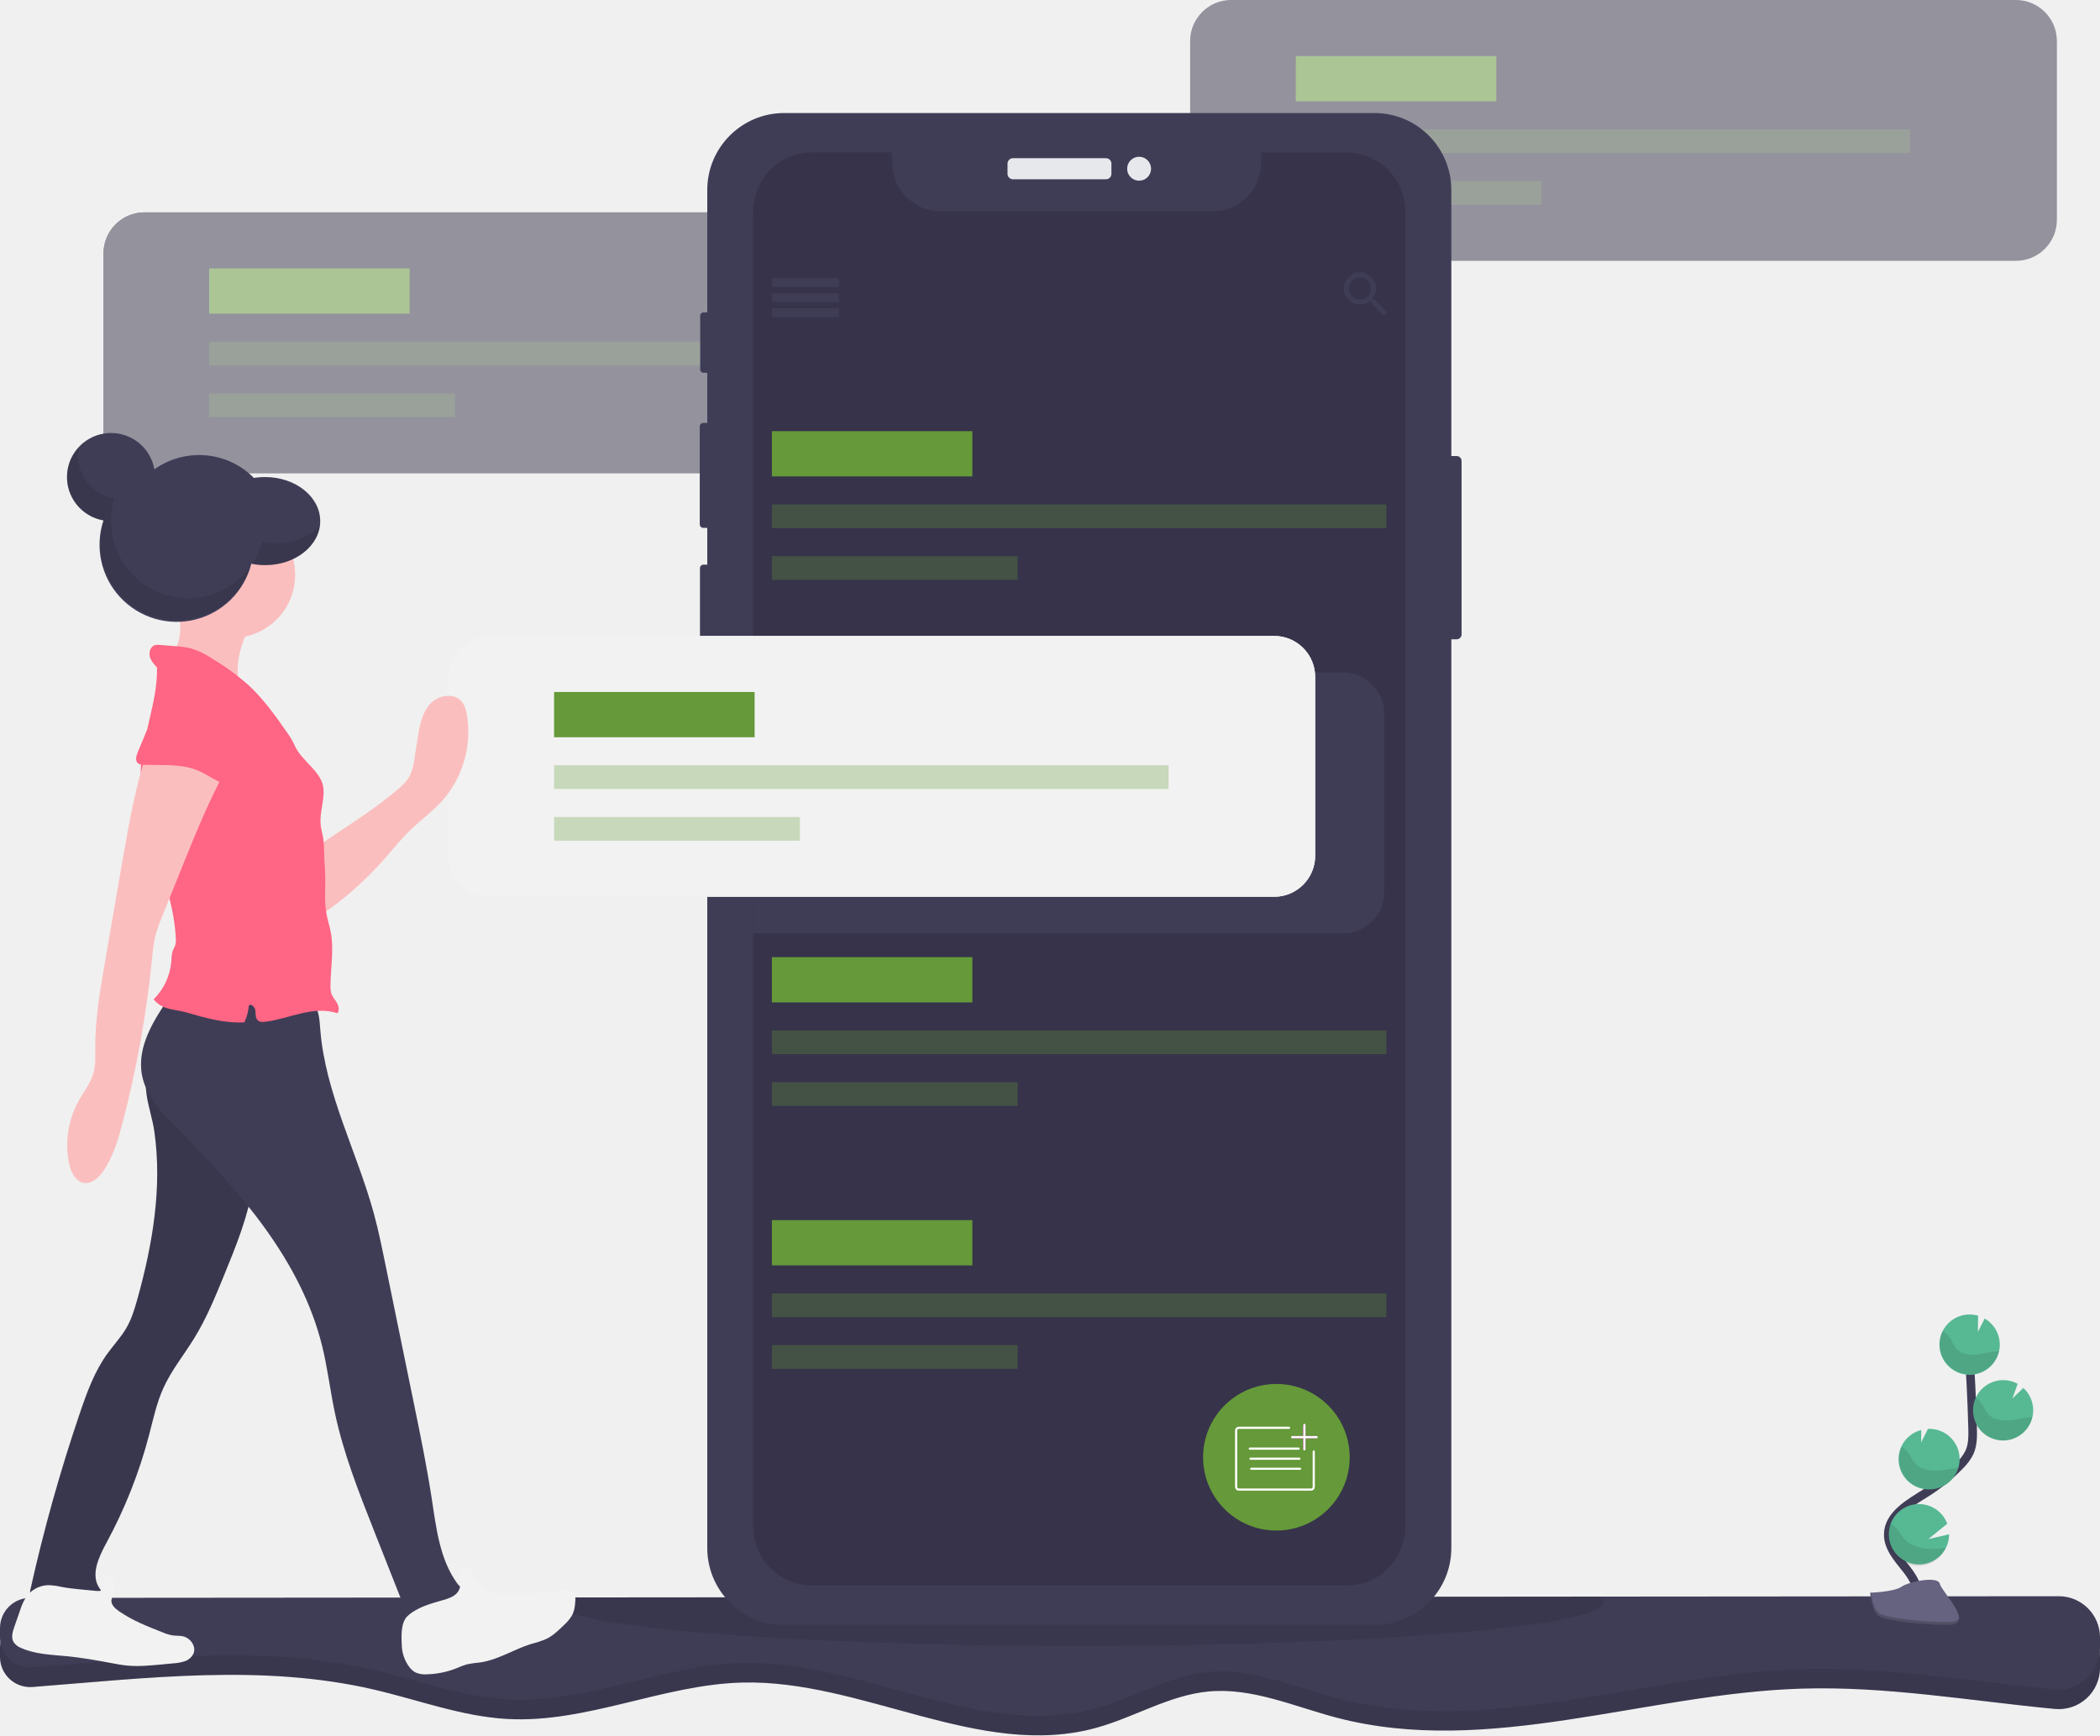
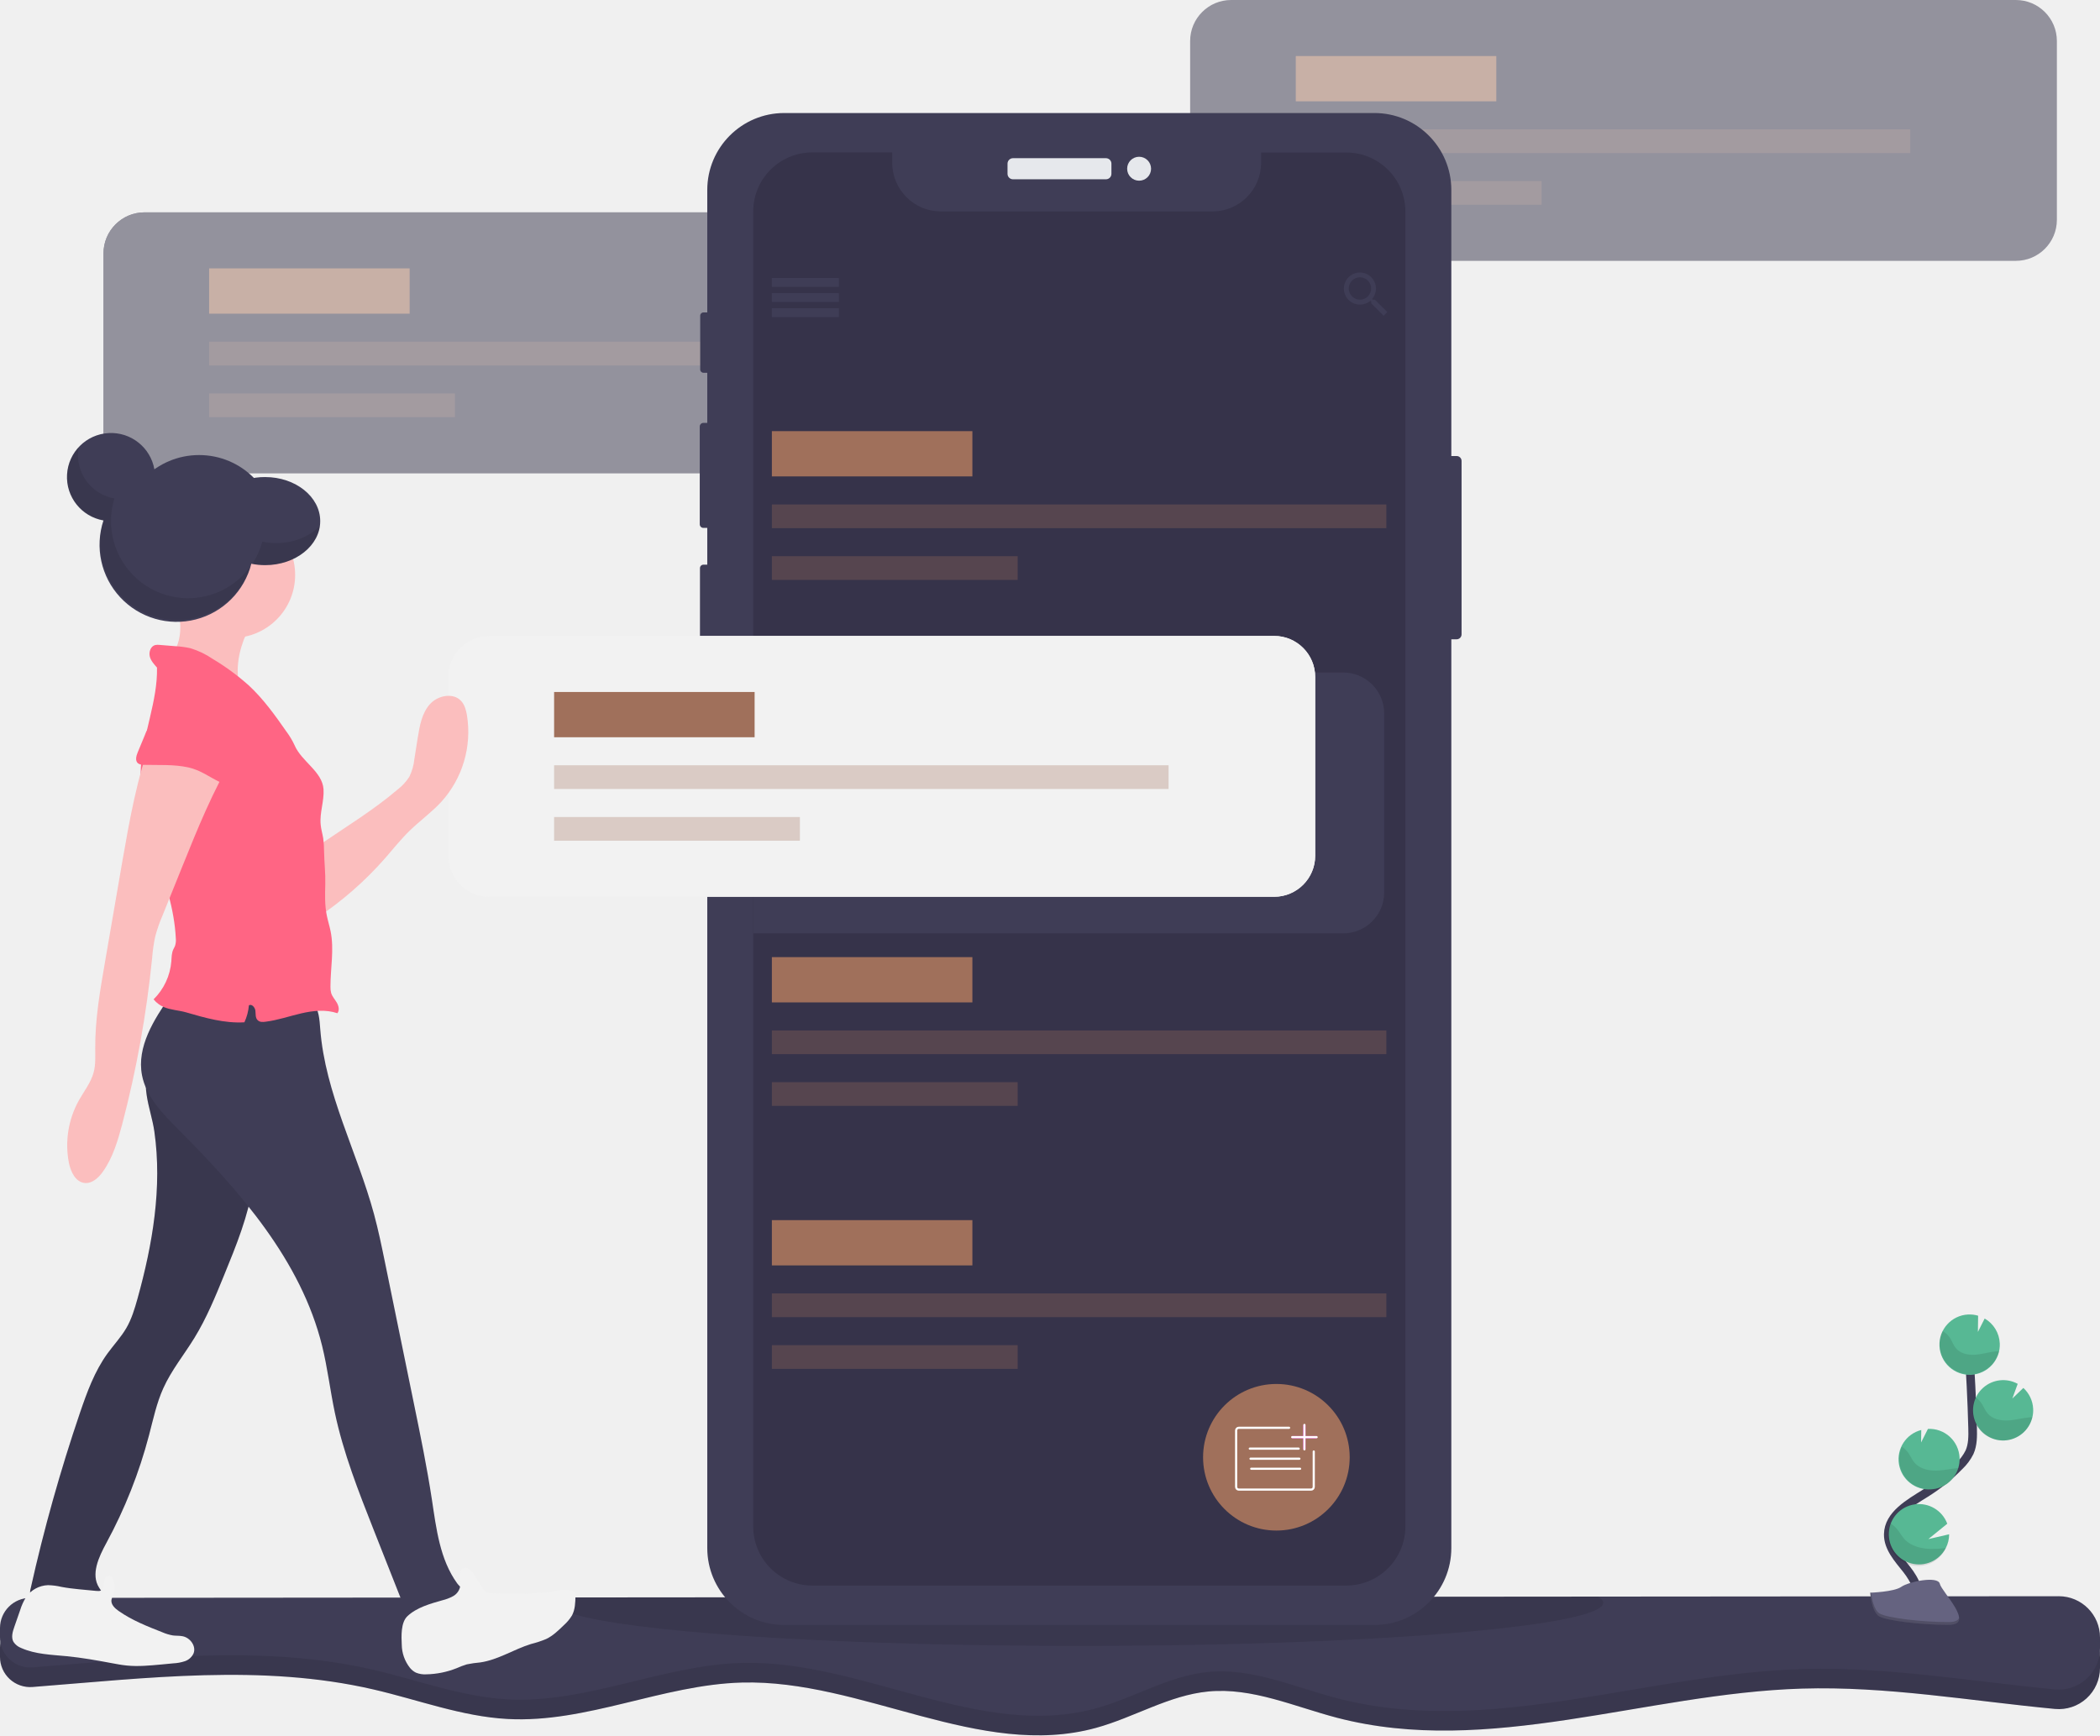
<svg xmlns="http://www.w3.org/2000/svg" id="ada6f7ae-8394-4767-8700-18704e9e9034" data-name="Layer 1" width="974" height="805.02" viewBox="0 0 974 805.02">
  <path d="M1087,816.24v5a19.11,19.11,0,0,1-20.91,19c-39.15-3.72-78.12-10.64-117.4-9.43-72.42,2.21-145.44,31.83-215.54,13.53-19.77-5.16-39.32-14.13-59.66-12.2-18.25,1.73-34.49,12.05-52.17,16.89C567.55,863.79,512.8,826.49,457.06,828c-36.74,1-71.92,18.89-108.62,16.9-21.27-1.14-41.53-8.92-62.28-13.71-51.66-11.94-104.86-5.27-158.09-1.13A14,14,0,0,1,113,816.13v-4.28a14,14,0,0,1,14-14l940.92-.76A19.11,19.11,0,0,1,1087,816.24Z" transform="translate(-113 -47.49)" fill="#3f3d56" />
  <path d="M1087,816.24v5a19.11,19.11,0,0,1-20.91,19c-39.15-3.72-78.12-10.64-117.4-9.43-72.42,2.21-145.44,31.83-215.54,13.53-19.77-5.16-39.32-14.13-59.66-12.2-18.25,1.73-34.49,12.05-52.17,16.89C567.55,863.79,512.8,826.49,457.06,828c-36.74,1-71.92,18.89-108.62,16.9-21.27-1.14-41.53-8.92-62.28-13.71-51.66-11.94-104.86-5.27-158.09-1.13A14,14,0,0,1,113,816.13v-4.28a14,14,0,0,1,14-14l940.92-.76A19.11,19.11,0,0,1,1087,816.24Z" transform="translate(-113 -47.49)" opacity="0.1" />
  <path d="M1087,807.1v5a20.39,20.39,0,0,1-.11,2.08,19.11,19.11,0,0,1-20.8,17c-39.15-3.73-78.12-10.65-117.4-9.44-72.42,2.22-145.44,31.84-215.54,13.53-19.77-5.16-39.32-14.13-59.66-12.2-18.25,1.73-34.49,12.05-52.17,16.9-53.77,14.72-108.52-22.58-164.26-21.08-36.74,1-71.92,18.89-108.62,16.91-21.27-1.15-41.53-8.92-62.28-13.72-51.65-11.93-104.86-5.26-158.09-1.12a14,14,0,0,1-14.86-11.5A13.7,13.7,0,0,1,113,807v-4.28a14,14,0,0,1,14-14l235.83-.19,481.81-.4,223.28-.18A19.11,19.11,0,0,1,1087,807.1Z" transform="translate(-113 -47.49)" fill="#3f3d56" />
  <path d="M856.59,791c0,2.21-4.36,4.33-12.4,6.32C812,805.27,721,811,613.59,811c-105.67,0-195.58-5.55-229-13.31-9-2.09-14-4.34-14-6.69,0-.82.6-1.63,1.78-2.43l481.81-.4C855.77,789.1,856.59,790,856.59,791Z" transform="translate(-113 -47.49)" opacity="0.1" />
  <g opacity="0.5">
    <rect x="552" width="402" height="121" rx="19.03" fill="#36334a" />
-     <rect x="601" y="26" width="93" height="21" fill="#659939" />
-     <rect x="601" y="60" width="285" height="11" fill="#659939" opacity="0.3" />
-     <rect x="601" y="84" width="114" height="11" fill="#659939" opacity="0.3" />
+     <rect x="601" y="26" width="93" height="21" fill="#a0705b" />
+     <rect x="601" y="60" width="285" height="11" fill="#a0705b" opacity="0.3" />
+     <rect x="601" y="84" width="114" height="11" fill="#a0705b" opacity="0.3" />
  </g>
  <g opacity="0.5">
    <rect x="48" y="98.51" width="402" height="121" rx="19.03" fill="#36334a" />
    <rect x="97" y="124.51" width="93" height="21" fill="#36334a" />
    <rect x="97" y="158.51" width="285" height="11" fill="#36334a" />
    <rect x="97" y="182.51" width="114" height="11" fill="#36334a" />
    <rect x="48" y="98.51" width="402" height="121" rx="19.03" fill="#36334a" />
-     <rect x="97" y="124.51" width="93" height="21" fill="#659939" />
-     <rect x="97" y="158.51" width="285" height="11" fill="#659939" opacity="0.3" />
-     <rect x="97" y="182.51" width="114" height="11" fill="#659939" opacity="0.3" />
+     <rect x="97" y="124.51" width="93" height="21" fill="#a0705b" />
+     <rect x="97" y="158.51" width="285" height="11" fill="#a0705b" opacity="0.3" />
+     <rect x="97" y="182.51" width="114" height="11" fill="#a0705b" opacity="0.3" />
  </g>
  <rect x="667.58" y="211.54" width="10.31" height="85.02" rx="2.29" fill="#3f3d56" />
  <rect x="324.76" y="144.93" width="5.79" height="27.99" rx="1.5" fill="#3f3d56" />
  <rect x="324.55" y="196.17" width="6.52" height="48.72" rx="1.69" fill="#3f3d56" />
  <rect x="324.65" y="261.94" width="6.21" height="49.14" rx="1.61" fill="#3f3d56" />
  <rect x="328.04" y="52.43" width="345.1" height="701.37" rx="35.69" fill="#3f3d56" />
  <rect x="467.3" y="73.38" width="48.19" height="9.79" rx="2.54" fill="#e6e8ec" />
  <circle cx="528.33" cy="78.27" r="5.55" fill="#e6e8ec" />
  <path d="M764.83,145.6v610A27.41,27.41,0,0,1,737.42,783H489.76a27.41,27.41,0,0,1-27.41-27.4v-610a27.41,27.41,0,0,1,27.41-27.41h37.06V123a22.58,22.58,0,0,0,22.57,22.57h126A22.57,22.57,0,0,0,697.91,123v-4.76h39.51A27.41,27.41,0,0,1,764.83,145.6Z" transform="translate(-113 -47.49)" fill="#36334a" />
  <rect x="358" y="129" width="31" height="4" fill="#3f3d56" />
  <rect x="358" y="136" width="31" height="4" fill="#3f3d56" />
  <rect x="358" y="143" width="31" height="4" fill="#3f3d56" />
  <rect x="358" y="129" width="31" height="4" fill="#3f3d56" />
  <rect x="358" y="136" width="31" height="4" fill="#3f3d56" />
  <rect x="358" y="143" width="31" height="4" fill="#3f3d56" />
  <path d="M750.66,186.49h-.91l-.35-.29a7.61,7.61,0,0,0,1.78-4.89,7.44,7.44,0,1,0-7.4,7.48,7.73,7.73,0,0,0,4.88-1.78l.34.29v.92l5.74,5.75,1.72-1.72Zm-6.88,0a5.18,5.18,0,1,1,5.16-5.18A5.15,5.15,0,0,1,743.78,186.49Z" transform="translate(-113 -47.49)" fill="#3f3d56" />
-   <rect x="358" y="200" width="93" height="21" fill="#659939" />
-   <rect x="358" y="234" width="285" height="11" fill="#659939" opacity="0.3" />
-   <rect x="358" y="258" width="114" height="11" fill="#659939" opacity="0.3" />
-   <rect x="358" y="444" width="93" height="21" fill="#659939" />
-   <rect x="358" y="478" width="285" height="11" fill="#659939" opacity="0.3" />
-   <rect x="358" y="502" width="114" height="11" fill="#659939" opacity="0.3" />
-   <rect x="358" y="566" width="93" height="21" fill="#659939" />
-   <rect x="358" y="600" width="285" height="11" fill="#659939" opacity="0.3" />
-   <rect x="358" y="624" width="114" height="11" fill="#659939" opacity="0.3" />
-   <circle cx="592" cy="676" r="34" fill="#659939" />
+   <rect x="358" y="200" width="93" height="21" fill="#a0705b" />
+   <rect x="358" y="234" width="285" height="11" fill="#a0705b" opacity="0.3" />
+   <rect x="358" y="258" width="114" height="11" fill="#a0705b" opacity="0.3" />
+   <rect x="358" y="444" width="93" height="21" fill="#a0705b" />
+   <rect x="358" y="478" width="285" height="11" fill="#a0705b" opacity="0.3" />
+   <rect x="358" y="502" width="114" height="11" fill="#a0705b" opacity="0.3" />
+   <rect x="358" y="566" width="93" height="21" fill="#a0705b" />
+   <rect x="358" y="600" width="285" height="11" fill="#a0705b" opacity="0.3" />
+   <rect x="358" y="624" width="114" height="11" fill="#a0705b" opacity="0.3" />
+   <circle cx="592" cy="676" r="34" fill="#a0705b" />
  <path d="M722.33,720.81v16.43a1.25,1.25,0,0,1-1.25,1.25h-33.5a1.25,1.25,0,0,1-1.25-1.25V711.07a1.25,1.25,0,0,1,1.25-1.25h23.31" transform="translate(-113 -47.49)" fill="none" stroke="#fff" stroke-linecap="round" stroke-miterlimit="10" />
  <line x1="579.67" y1="672" x2="602.33" y2="672" fill="none" stroke="#fff" stroke-linecap="round" stroke-miterlimit="10" />
  <line x1="580" y1="676.67" x2="602.67" y2="676.67" fill="none" stroke="#fff" stroke-linecap="round" stroke-miterlimit="10" />
  <line x1="580.33" y1="681.33" x2="603" y2="681.33" fill="none" stroke="#fff" stroke-linecap="round" stroke-miterlimit="10" />
  <line x1="605" y1="661" x2="605" y2="672.33" fill="none" stroke="#f0f" stroke-miterlimit="10" />
  <line x1="610.67" y1="666.67" x2="599.33" y2="666.67" fill="none" stroke="#f0f" stroke-miterlimit="10" />
  <line x1="605" y1="661" x2="605" y2="672.33" fill="none" stroke="#fff" stroke-linecap="round" stroke-miterlimit="10" />
  <line x1="610.67" y1="666.67" x2="599.33" y2="666.67" fill="none" stroke="#fff" stroke-linecap="round" stroke-miterlimit="10" />
  <path d="M1001.6,792.66c3-5.51-.4-12.27-4.29-17.18s-8.61-10-8.51-16.29c.15-9,9.7-14.31,17.33-19.09a84,84,0,0,0,15.56-12.51,22.8,22.8,0,0,0,4.78-6.4c1.58-3.52,1.54-7.52,1.44-11.37q-.51-19.26-1.91-38.49" transform="translate(-113 -47.49)" fill="none" stroke="#3f3d56" stroke-miterlimit="10" stroke-width="4" />
  <path d="M1040.51,670.63a14,14,0,0,0-7-11.5l-3.14,6.22.1-7.53a14.22,14.22,0,0,0-4.63-.56,14,14,0,1,0,14.68,13.37Z" transform="translate(-113 -47.49)" fill="#57b894" />
  <path d="M1015.48,765.62a14,14,0,1,1,.68-11.3l-8.77,7.13,9.65-2.23A14,14,0,0,1,1015.48,765.62Z" transform="translate(-113 -47.49)" fill="#57b894" />
  <path d="M1008.55,738.37a14,14,0,0,1-4.45-27.53l-.08,5.78,3.18-6.29h0a14,14,0,0,1,14.67,13.36,13.84,13.84,0,0,1-.6,4.79A14,14,0,0,1,1008.55,738.37Z" transform="translate(-113 -47.49)" fill="#57b894" />
  <path d="M1042.62,715.7a14,14,0,1,1,6.21-26.27l-2.48,6.8,5.1-4.9A14,14,0,0,1,1056,701a13.79,13.79,0,0,1-.35,3.87A14,14,0,0,1,1042.62,715.7Z" transform="translate(-113 -47.49)" fill="#57b894" />
  <path d="M1038.62,674.37c-3.24.35-6.39,1.36-9.64,1.56s-6.82-.57-8.88-3.1c-1.1-1.36-1.66-3.08-2.59-4.57a10,10,0,0,0-3.54-3.33,14,14,0,1,0,26.24,9.32Q1039.42,674.28,1038.62,674.37Z" transform="translate(-113 -47.49)" opacity="0.1" />
  <path d="M1042.62,715.7a14,14,0,0,1-13.35-20,10.37,10.37,0,0,1,2.82,2.82c1,1.51,1.61,3.26,2.78,4.64,2.19,2.57,5.92,3.41,9.31,3.26s6.66-1.12,10-1.43c.47,0,.94-.07,1.42-.08A14,14,0,0,1,1042.62,715.7Z" transform="translate(-113 -47.49)" opacity="0.1" />
  <path d="M1008.55,738.37a14,14,0,0,1-13.46-19.76,11.48,11.48,0,0,1,3,2.85c1.09,1.54,1.77,3.32,3.05,4.74,2.37,2.63,6.35,3.56,9.93,3.48s6.83-.93,10.28-1.2A14,14,0,0,1,1008.55,738.37Z" transform="translate(-113 -47.49)" opacity="0.1" />
  <path d="M1015.48,765.62a14,14,0,0,1-25.59-11.45,13.84,13.84,0,0,1,3.08,2.75c1.34,1.62,2.22,3.47,3.76,5,2.87,2.82,7.5,4,11.63,4.09A60,60,0,0,0,1015.48,765.62Z" transform="translate(-113 -47.49)" opacity="0.1" />
  <path d="M980.43,786.31s11.08-.34,14.42-2.72,17-5.21,17.86-1.4,16.65,19,4.15,19.06-29.06-1.94-32.4-4S980.43,786.31,980.43,786.31Z" transform="translate(-113 -47.49)" fill="#656380" />
  <path d="M1017.08,799.93c-12.51.1-29.06-1.95-32.39-4-2.54-1.55-3.55-7.09-3.89-9.65h-.37s.7,8.94,4,11,19.89,4.07,32.4,4c3.61,0,4.85-1.31,4.78-3.21C1021.14,799.19,1019.77,799.9,1017.08,799.93Z" transform="translate(-113 -47.49)" opacity="0.2" />
  <path d="M755,378.52v82.94a19,19,0,0,1-19,19H462.35v-121H736A19,19,0,0,1,755,378.52Z" transform="translate(-113 -47.49)" fill="#3f3d56" />
  <rect x="208" y="295" width="402" height="121" rx="19.03" fill="#f2f2f2" />
  <rect x="208" y="295" width="402" height="121" rx="19.03" fill="#f2f2f2" />
-   <rect x="257" y="321" width="93" height="21" fill="#659939" />
-   <rect x="257" y="355" width="285" height="11" fill="#659939" opacity="0.3" />
-   <rect x="257" y="379" width="114" height="11" fill="#659939" opacity="0.3" />
+   <rect x="257" y="321" width="93" height="21" fill="#a0705b" />
+   <rect x="257" y="355" width="285" height="11" fill="#a0705b" opacity="0.3" />
+   <rect x="257" y="379" width="114" height="11" fill="#a0705b" opacity="0.3" />
  <circle cx="92.34" cy="246.84" r="35.75" fill="#3f3d56" />
  <path d="M184.6,572.43c3.69,25.89-.81,52.29-7.82,77.48-1.31,4.69-2.72,9.42-5.17,13.63s-5.86,7.83-8.74,11.79c-6,8.26-9.52,18-12.81,27.64a779.65,779.65,0,0,0-22.82,81.32,5.57,5.57,0,0,0,0,3.47c.87,2,3.51,2.26,5.68,2.25l28.06-.15c1-1.92-.85-4-2-5.84-4-6.22-.16-14.3,3.37-20.81a223.74,223.74,0,0,0,19.78-50c1.92-7.33,3.48-14.82,6.6-21.73,3.77-8.38,9.68-15.59,14.48-23.43,5.58-9.11,9.65-19,13.69-28.93,5.64-13.78,11.33-27.73,13.55-42.45,2.09-13.82,1.06-27.9-.3-41.81a2.64,2.64,0,0,0-3.06-3l-37.65-1.94c-7.76-.4-9.6-2.1-8.42,5.52C181.84,561.13,183.78,566.67,184.6,572.43Z" transform="translate(-113 -47.49)" fill="#3f3d56" />
  <path d="M184.6,572.43c3.69,25.89-.81,52.29-7.82,77.48-1.31,4.69-2.72,9.42-5.17,13.63s-5.86,7.83-8.74,11.79c-6,8.26-9.52,18-12.81,27.64a779.65,779.65,0,0,0-22.82,81.32,5.57,5.57,0,0,0,0,3.47c.87,2,3.51,2.26,5.68,2.25l28.06-.15c1-1.92-.85-4-2-5.84-4-6.22-.16-14.3,3.37-20.81a223.74,223.74,0,0,0,19.78-50c1.92-7.33,3.48-14.82,6.6-21.73,3.77-8.38,9.68-15.59,14.48-23.43,5.58-9.11,9.65-19,13.69-28.93,5.64-13.78,11.33-27.73,13.55-42.45,2.09-13.82,1.06-27.9-.3-41.81a2.64,2.64,0,0,0-3.06-3l-37.65-1.94c-7.76-.4-9.6-2.1-8.42,5.52C181.84,561.13,183.78,566.67,184.6,572.43Z" transform="translate(-113 -47.49)" opacity="0.1" />
  <path d="M192,509.48c-7.65,11-15.67,23.66-13.13,36.83,1.93,10,9.55,17.75,16.74,25,28.74,28.86,57,60.92,66.78,100.47,2.52,10.22,3.74,20.71,5.91,31,3.94,18.7,11,36.58,18,54.35l18.72,47.38a28.36,28.36,0,0,0,27.1-18c-2.46-.19-5.67-2.57-7.11-4.57-8-11.07-9.64-25.31-11.69-38.81-2.27-14.92-5.3-29.72-8.34-44.51L291.58,633.2c-1.55-7.55-3.1-15.11-5.12-22.54-7.82-28.83-22.64-56-24.93-85.81-.34-4.38-.55-9.19-3.52-12.44-3.12-3.43-8.24-4-12.87-4.27C226.41,506.9,210.25,505.07,192,509.48Z" transform="translate(-113 -47.49)" fill="#3f3d56" />
  <path d="M141.47,783.62a29.86,29.86,0,0,0-6.22-.8,12.92,12.92,0,0,0-10.16,5.55,25.25,25.25,0,0,0-2.73,6l-2.71,7.78c-.8,2.28-1.58,4.91-.39,7A7.42,7.42,0,0,0,122.9,812c6.56,2.92,13.95,3.08,21.1,3.78,6.94.68,13.82,1.9,20.67,3.19,2.36.44,4.71.89,7.1,1.13,5.34.54,10.72,0,16.06-.48l5.51-.53a19.84,19.84,0,0,0,5.42-1,6.83,6.83,0,0,0,4-3.59c1.36-3.37-1.56-7.36-5.13-8-1.45-.29-2.95-.16-4.42-.35a20.88,20.88,0,0,1-4.84-1.45c-7.05-2.77-14.17-5.57-20.37-9.93-1.72-1.21-3.52-2.9-3.33-5a10.19,10.19,0,0,1,.89-2.59,9.46,9.46,0,0,0,.08-6.69c-.34-.92-1-1.89-1.93-2-2.64-.32-2.32,3.53-2.71,5-.53,2-1.49,2.18-3.37,2C152.23,784.91,146.83,784.64,141.47,783.62Z" transform="translate(-113 -47.49)" fill="#f2f2f2" />
  <path d="M299.34,810.45a17.65,17.65,0,0,0,3.82,10.75,8.36,8.36,0,0,0,2.72,2.19,10.92,10.92,0,0,0,4.95.79,40.05,40.05,0,0,0,13.89-2.81,39.7,39.7,0,0,1,4.8-1.81,53.88,53.88,0,0,1,6.24-.9c8.27-1.19,15.53-6.07,23.52-8.54a49.45,49.45,0,0,0,7-2.3c3.16-1.49,5.72-4,8.23-6.43a19.89,19.89,0,0,0,3.78-4.52c1.47-2.74,1.56-6,1.62-9.1a2.59,2.59,0,0,0-.24-1.41,2.1,2.1,0,0,0-.9-.71c-2.43-1.2-5.31-.6-8-.13-9.72,1.73-19.67,1.41-29.54,1.09a4.29,4.29,0,0,1-4.54-2.59l-3.75-6c-1.07-1.72-2.77-3.69-4.71-3.1-1.55.47-2.18,2.37-2.12,4s.56,3.25.25,4.84a6.61,6.61,0,0,1-3.2,4.16,20.44,20.44,0,0,1-5,1.92c-5.52,1.56-11.94,3.33-16.21,7.39C298.86,800.15,299.15,806.6,299.34,810.45Z" transform="translate(-113 -47.49)" fill="#f2f2f2" />
  <path d="M297.4,413.75a23.17,23.17,0,0,0,5.46-5.94,24.21,24.21,0,0,0,2.33-8.21l1.57-9.92c.87-5.47,1.89-11.26,5.54-15.43s10.92-5.66,14.63-1.54c1.62,1.79,2.26,4.25,2.66,6.64a48.34,48.34,0,0,1-11.82,40c-4.49,4.92-10,8.83-14.75,13.48-4.14,4-7.73,8.59-11.55,12.94A159.42,159.42,0,0,1,260,473.27c.14-7.44,1.09-15.42,0-22.81-.81-5.34-3-8.22,2.17-11.71C274.17,430.59,286.28,423.21,297.4,413.75Z" transform="translate(-113 -47.49)" fill="#fbbebe" />
  <path d="M196.56,340.57c-.39,5.32-2.6,10.76-7,13.83q18.69,6.54,36.87,14.42c-2.34-2.25-3.05-5.7-3.16-8.94-.31-8.47,2.62-16.8,6.9-24.1a5.85,5.85,0,0,0,1.13-3.18c-.14-2.36-2.94-3.45-5.24-4a128.86,128.86,0,0,0-23.92-3.47c-3.45-.11-7.54-1.2-6.76,3.19C196.12,332.42,196.87,336.42,196.56,340.57Z" transform="translate(-113 -47.49)" fill="#fbbebe" />
  <circle cx="107.66" cy="266.7" r="29.23" fill="#fbbebe" />
  <path d="M249.6,393.14a35.36,35.36,0,0,0-3.71-6.22c-5.3-7.61-10.74-15.21-17.54-21.51a109.19,109.19,0,0,0-16.65-12.23,37.79,37.79,0,0,0-10.42-5,40.77,40.77,0,0,0-6.69-.91l-7.59-.62a6.21,6.21,0,0,0-2,.06c-2.06.52-3,3.08-2.56,5.15s2,3.75,3.38,5.32c.34,15.49-6.55,30.77-7.48,46.24-1.63,27,14.88,52.21,16.2,79.28a8.55,8.55,0,0,1-.38,3.63c-.22.56-.55,1.07-.8,1.62-.78,1.7-.75,3.63-.89,5.5a27.94,27.94,0,0,1-8.23,17.62,12.23,12.23,0,0,0,4.64,3.54c3.19,1.39,7,1.51,10.39,2.48,8.84,2.58,17.9,5.18,27.09,4.63a23.9,23.9,0,0,0,2.09-7.87c1.3-.81,2.8.92,3,2.44s-.09,3.29,1,4.39,2.47.93,3.8.76c5.61-.71,11-2.6,16.5-3.87s11.38-1.88,16.73-.06c1.08-1.37.62-3.4-.26-4.9s-2.13-2.82-2.63-4.49a10.08,10.08,0,0,1-.32-2.95c0-8.55,1.76-17.19.09-25.58-.49-2.46-1.27-4.86-1.77-7.33-1-4.79-.85-9.73-.72-14.62s-.46-10.18-.56-15.14a48.29,48.29,0,0,0-.4-6.13c-.34-2.13-1-4.21-1.18-6.36-.54-5.46,1.66-10.88,1.33-16.36C262.51,405.33,252.84,400.81,249.6,393.14Z" transform="translate(-113 -47.49)" fill="#ff6584" />
  <path d="M183.63,389.22c-7.08,18.78-10.54,38.7-14,58.48l-8,46.46c-2.27,13.13-4.55,26.34-4.46,39.66,0,3.74.24,7.55-.74,11.16-1.28,4.74-4.46,8.69-6.87,13a42.78,42.78,0,0,0-4.6,28.93c.82,4.15,3.06,8.86,7.27,9.34,3.46.38,6.45-2.37,8.47-5.21,4.64-6.51,6.94-14.37,9-22.11a500.11,500.11,0,0,0,13.87-77.09,75.06,75.06,0,0,1,1.39-9.8,69.54,69.54,0,0,1,3.38-9.76q4.59-11.38,9.19-22.76c7.07-17.53,14.18-35.14,23.89-51.36-9.6-2.76-19.59-6-29.19-8.73C189.46,388.61,186.49,389.1,183.63,389.22Z" transform="translate(-113 -47.49)" fill="#fbbebe" />
  <path d="M200.27,403.46c-6.72-1.45-13.67-1-20.53-1.17a4.43,4.43,0,0,1-2.76-.72c-1.39-1.19-.8-3.42-.1-5.11l3.32-8a11.64,11.64,0,0,1,2.66-4.42c1.69-1.5,4.07-1.87,6.31-2.14,7.29-.84,14.79-1.12,21.86.85s13.72,6.45,16.88,13.08c1.32,2.76,1.93,6.24.18,8.75-2.6,3.73-8.43,7.9-12.78,5.86C210.1,408,206.11,404.73,200.27,403.46Z" transform="translate(-113 -47.49)" fill="#ff6584" />
  <path d="M236,268.79a29.52,29.52,0,0,0-16.28,4.69,35.75,35.75,0,0,0-35.1-8.22A20.43,20.43,0,1,0,161,288.91,35.75,35.75,0,1,0,229.57,309a32,32,0,0,0,6.41.65c14.1,0,25.54-9.15,25.54-20.43S250.08,268.79,236,268.79Z" transform="translate(-113 -47.49)" fill="#3f3d56" />
  <path d="M241.09,299.43a31.1,31.1,0,0,1-6.41-.65A35.57,35.57,0,0,1,230,309.07a32.11,32.11,0,0,0,6,.58c13.18,0,24-8,25.39-18.24C256.7,296.29,249.35,299.43,241.09,299.43Z" transform="translate(-113 -47.49)" opacity="0.1" />
  <path d="M200.23,325a35.8,35.8,0,0,1-34.18-46.28,20.43,20.43,0,0,1-16.89-20.12,20.09,20.09,0,0,1,.33-3.66,20.43,20.43,0,0,0,11.46,34,35.75,35.75,0,0,0,68.29,21.18A35.68,35.68,0,0,1,200.23,325Z" transform="translate(-113 -47.49)" opacity="0.1" />
</svg>
